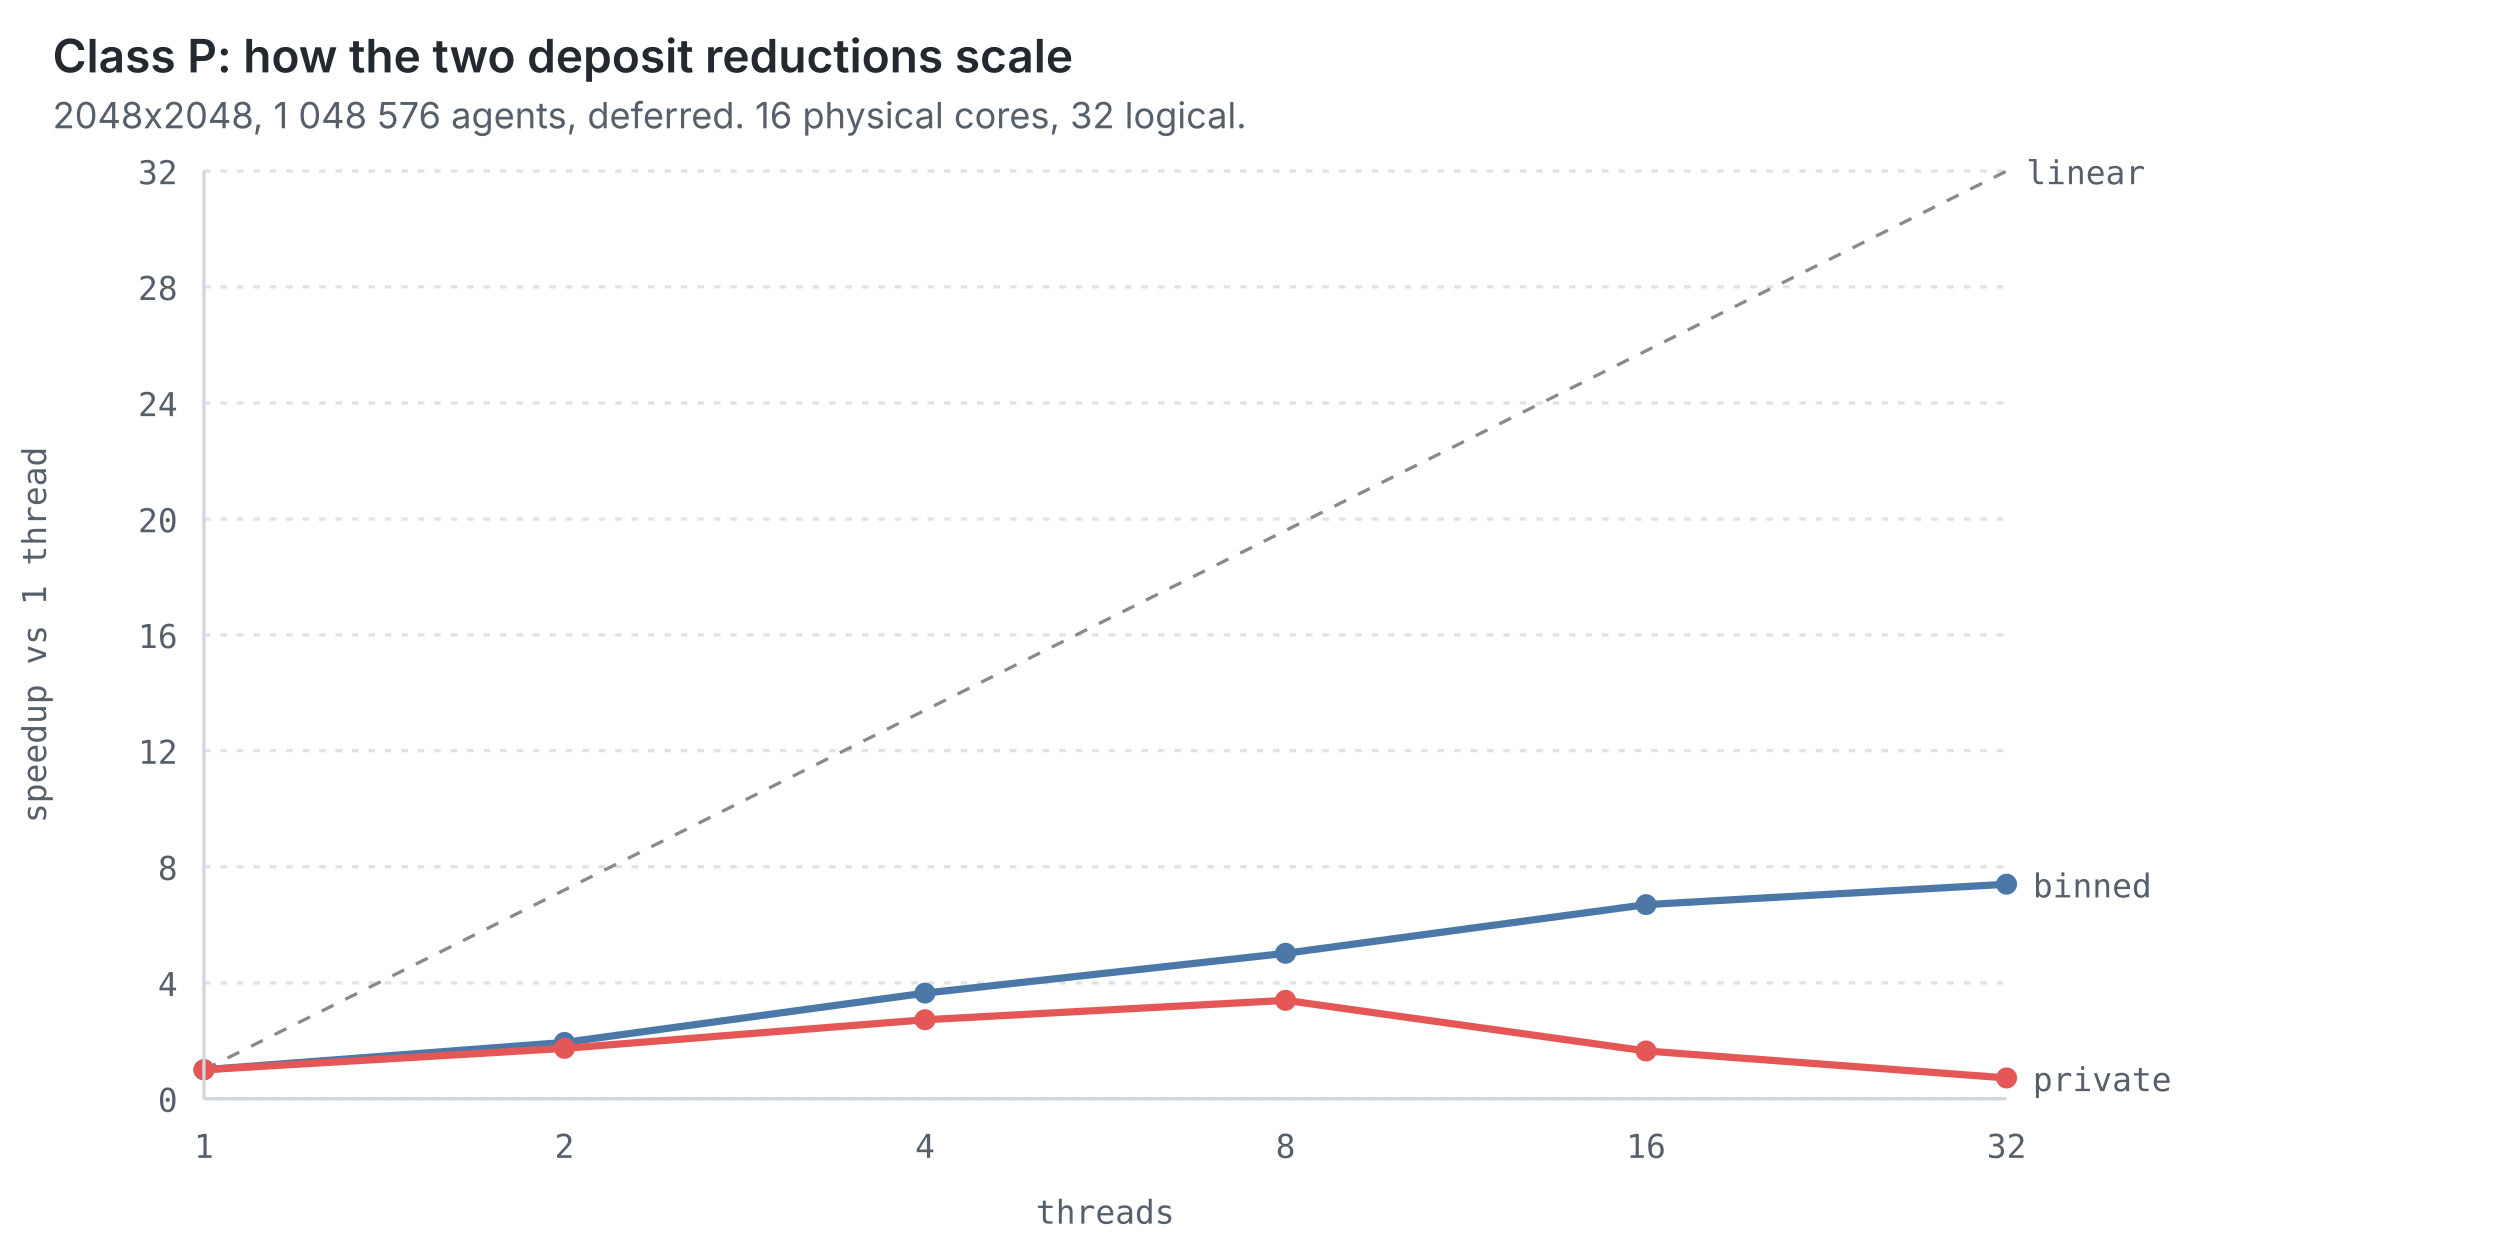
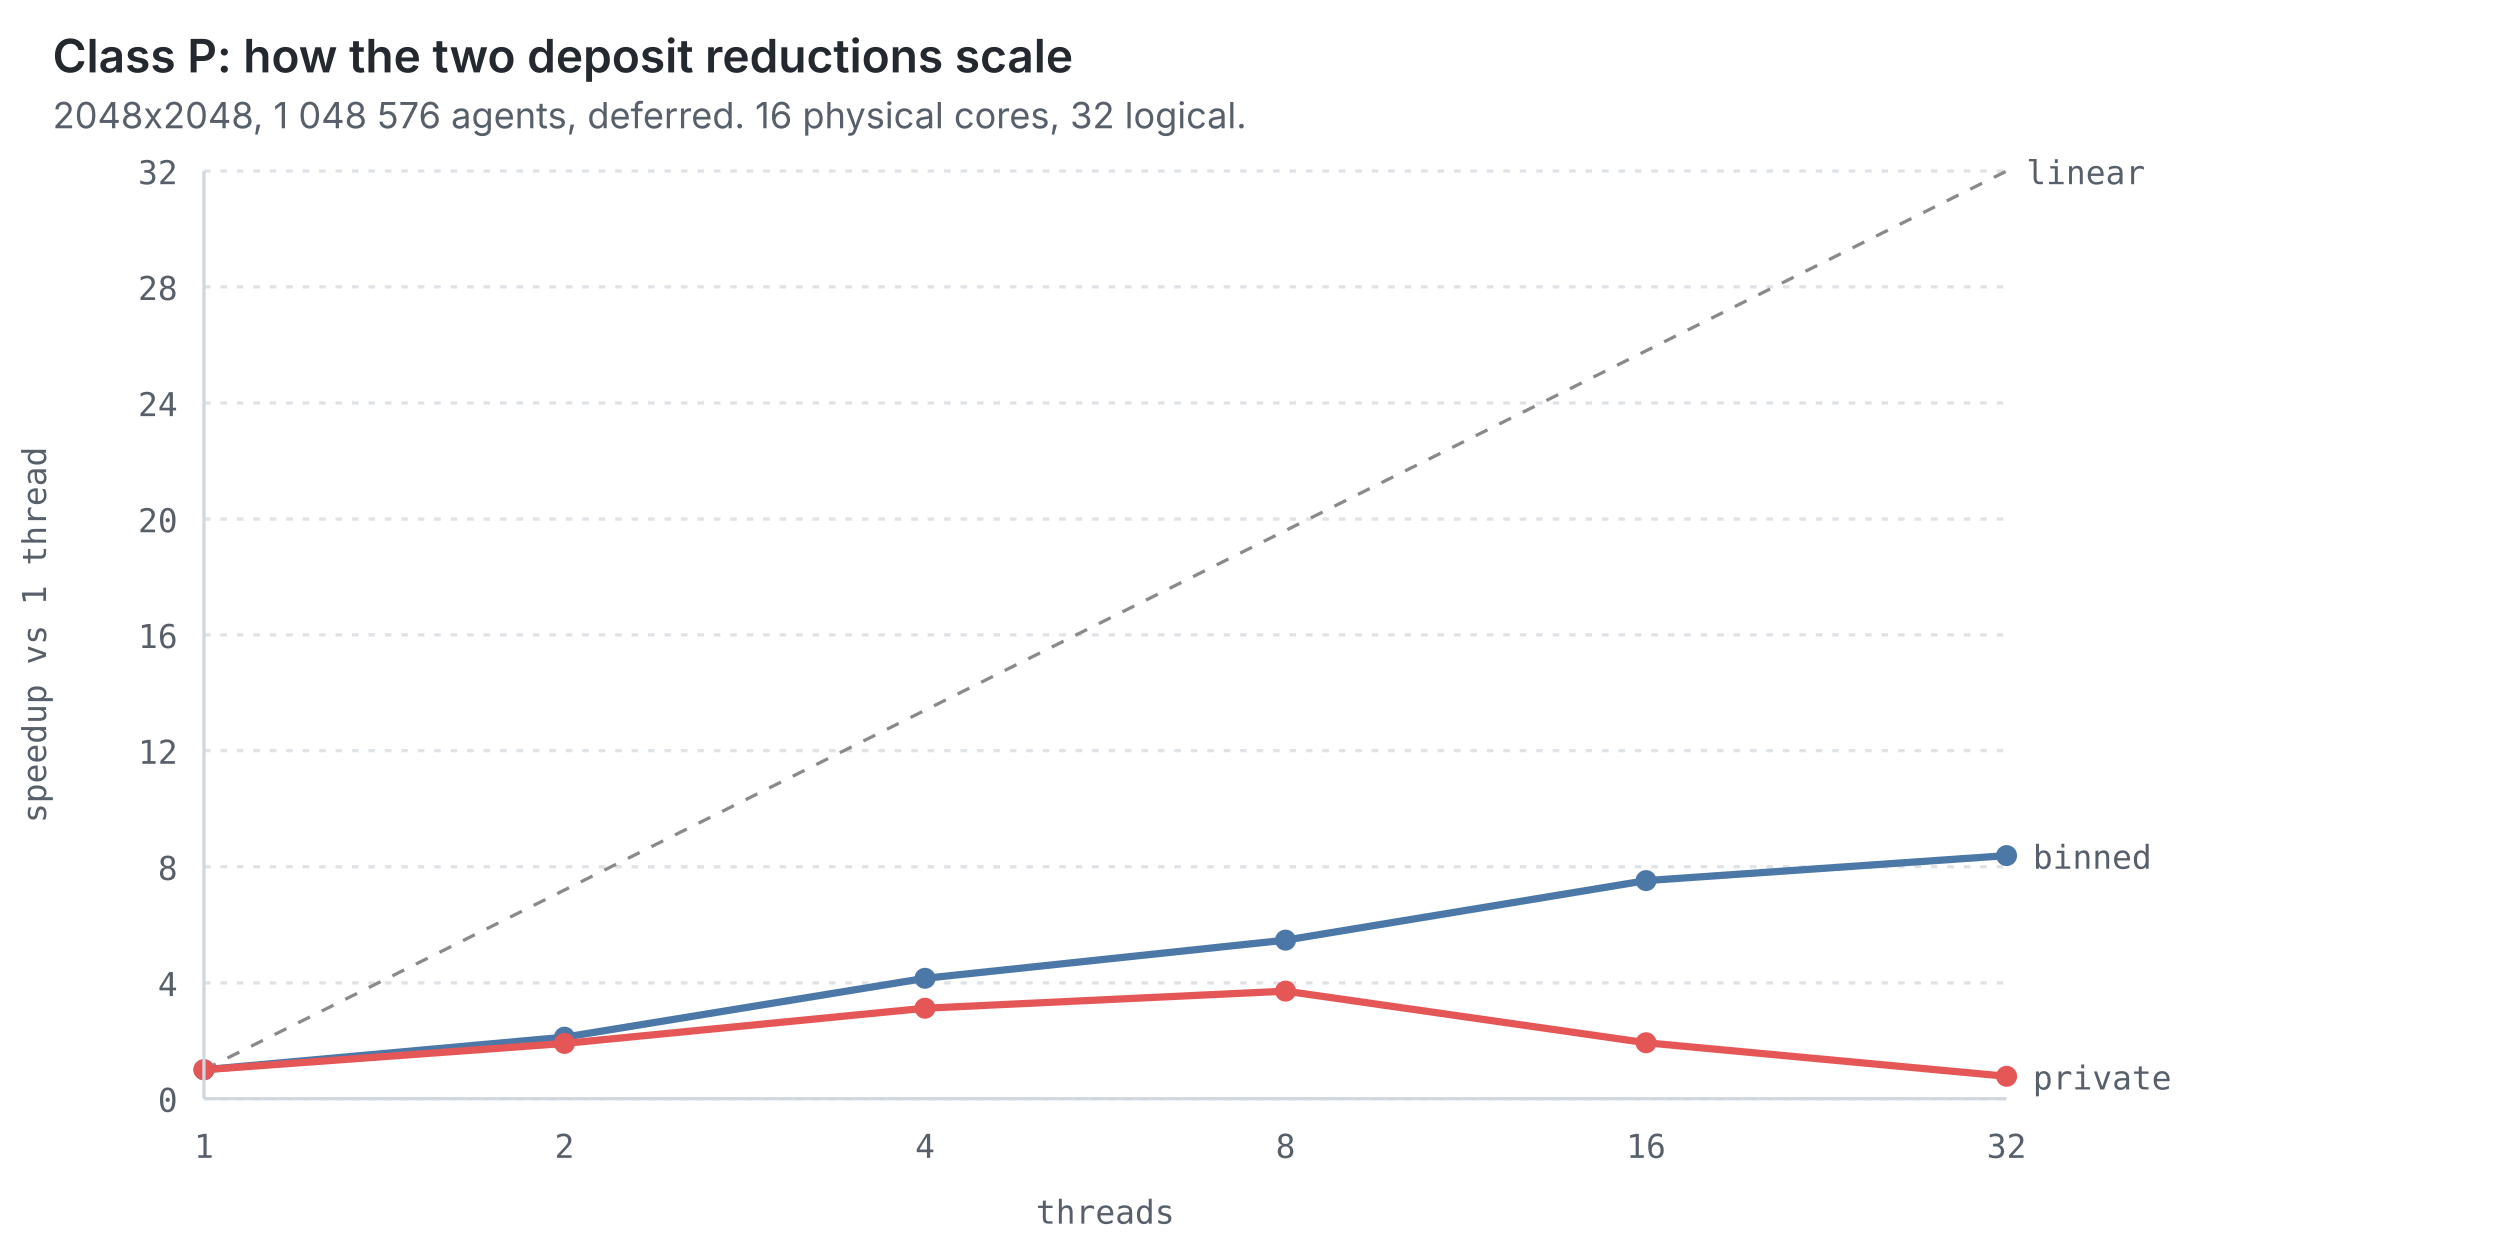
<svg xmlns="http://www.w3.org/2000/svg" viewBox="0 0 760 380" width="760" height="380" role="img" aria-label="Class P: how the two deposit reductions scale">
  <style>
    .bg    { fill: none; }
    .lbl   { fill: #24292f; font: 12px ui-monospace, "SF Mono", Menlo, monospace; }
    .lbl-s { fill: #57606a; font: 10px ui-monospace, "SF Mono", Menlo, monospace; }
    .ttl   { fill: #24292f; font: 600 14px -apple-system, "Segoe UI", sans-serif; }
    .sub   { fill: #57606a; font: 11px -apple-system, "Segoe UI", sans-serif; }
    .axis  { stroke: #d0d7de; stroke-width: 1; }
    .grid  { stroke: #d0d7de; stroke-width: 1; stroke-dasharray: 2 3; opacity: .7; }
    @media (prefers-color-scheme: dark) {
      .lbl   { fill: #e6edf3; }
      .lbl-s { fill: #9198a1; }
      .ttl   { fill: #e6edf3; }
      .sub   { fill: #9198a1; }
      .axis  { stroke: #3d444d; }
      .grid  { stroke: #3d444d; }
    }
  </style>
  <text x="16" y="22" class="ttl">Class P: how the two deposit reductions scale</text>
  <text x="16" y="39" class="sub">2048x2048, 1 048 576 agents, deferred. 16 physical cores, 32 logical.</text>
  <line x1="62" y1="334.0" x2="610" y2="334.0" class="grid" />
  <text x="54" y="338.0" class="lbl-s" text-anchor="end">0</text>
  <line x1="62" y1="298.8" x2="610" y2="298.8" class="grid" />
  <text x="54" y="302.8" class="lbl-s" text-anchor="end">4</text>
  <line x1="62" y1="263.5" x2="610" y2="263.5" class="grid" />
  <text x="54" y="267.5" class="lbl-s" text-anchor="end">8</text>
  <line x1="62" y1="228.2" x2="610" y2="228.2" class="grid" />
  <text x="54" y="232.2" class="lbl-s" text-anchor="end">12</text>
  <line x1="62" y1="193.0" x2="610" y2="193.0" class="grid" />
  <text x="54" y="197.0" class="lbl-s" text-anchor="end">16</text>
  <line x1="62" y1="157.8" x2="610" y2="157.8" class="grid" />
  <text x="54" y="161.8" class="lbl-s" text-anchor="end">20</text>
  <line x1="62" y1="122.5" x2="610" y2="122.5" class="grid" />
  <text x="54" y="126.5" class="lbl-s" text-anchor="end">24</text>
  <line x1="62" y1="87.2" x2="610" y2="87.2" class="grid" />
  <text x="54" y="91.2" class="lbl-s" text-anchor="end">28</text>
  <line x1="62" y1="52.0" x2="610" y2="52.0" class="grid" />
  <text x="54" y="56.0" class="lbl-s" text-anchor="end">32</text>
  <text x="62.0" y="352" class="lbl-s" text-anchor="middle">1</text>
  <text x="171.6" y="352" class="lbl-s" text-anchor="middle">2</text>
  <text x="281.2" y="352" class="lbl-s" text-anchor="middle">4</text>
  <text x="390.8" y="352" class="lbl-s" text-anchor="middle">8</text>
  <text x="500.4" y="352" class="lbl-s" text-anchor="middle">16</text>
  <text x="610.0" y="352" class="lbl-s" text-anchor="middle">32</text>
  <polyline points="62.0,325.2 610.0,52.0" fill="none" stroke="#8a8a8a" stroke-width="1" stroke-dasharray="4 4" />
  <text x="616.0" y="56.0" class="lbl-s">linear</text>
-   <polyline points="62.0,325.2 171.6,316.9 281.2,301.9 390.8,289.8 500.4,275.0 610.0,268.8" fill="none" stroke="#4c78a8" stroke-width="2.2" stroke-linejoin="round" />
+   <polyline points="62.0,325.2 171.6,315.3 281.2,297.4 390.8,285.8 500.4,267.7 610.0,260.1" fill="none" stroke="#4c78a8" stroke-width="2.2" stroke-linejoin="round" />
  <circle cx="62.0" cy="325.2" r="3.2" fill="#4c78a8" />
-   <circle cx="171.6" cy="316.9" r="3.2" fill="#4c78a8" />
-   <circle cx="281.2" cy="301.9" r="3.2" fill="#4c78a8" />
-   <circle cx="390.8" cy="289.8" r="3.2" fill="#4c78a8" />
-   <circle cx="500.4" cy="275.0" r="3.2" fill="#4c78a8" />
-   <circle cx="610.0" cy="268.8" r="3.2" fill="#4c78a8" />
-   <text x="618.0" y="272.8" class="lbl-s" fill="#4c78a8">binned</text>
-   <polyline points="62.0,325.2 171.6,318.7 281.2,310.0 390.8,304.1 500.4,319.5 610.0,327.7" fill="none" stroke="#e45756" stroke-width="2.2" stroke-linejoin="round" />
+   <circle cx="171.6" cy="315.3" r="3.2" fill="#4c78a8" />
+   <circle cx="281.2" cy="297.4" r="3.2" fill="#4c78a8" />
+   <circle cx="390.8" cy="285.8" r="3.2" fill="#4c78a8" />
+   <circle cx="500.4" cy="267.7" r="3.2" fill="#4c78a8" />
+   <circle cx="610.0" cy="260.1" r="3.2" fill="#4c78a8" />
+   <text x="618.0" y="264.1" class="lbl-s" fill="#4c78a8">binned</text>
+   <polyline points="62.0,325.2 171.6,317.2 281.2,306.5 390.8,301.3 500.4,317.0 610.0,327.2" fill="none" stroke="#e45756" stroke-width="2.2" stroke-linejoin="round" />
  <circle cx="62.0" cy="325.2" r="3.2" fill="#e45756" />
-   <circle cx="171.6" cy="318.7" r="3.2" fill="#e45756" />
-   <circle cx="281.2" cy="310.0" r="3.2" fill="#e45756" />
-   <circle cx="390.8" cy="304.1" r="3.2" fill="#e45756" />
-   <circle cx="500.4" cy="319.5" r="3.2" fill="#e45756" />
-   <circle cx="610.0" cy="327.7" r="3.2" fill="#e45756" />
-   <text x="618.0" y="331.7" class="lbl-s" fill="#e45756">private</text>
+   <circle cx="171.6" cy="317.2" r="3.2" fill="#e45756" />
+   <circle cx="281.2" cy="306.5" r="3.2" fill="#e45756" />
+   <circle cx="390.8" cy="301.3" r="3.2" fill="#e45756" />
+   <circle cx="500.4" cy="317.0" r="3.2" fill="#e45756" />
+   <circle cx="610.0" cy="327.2" r="3.2" fill="#e45756" />
+   <text x="618.0" y="331.2" class="lbl-s" fill="#e45756">private</text>
  <line x1="62" y1="52" x2="62" y2="334" class="axis" />
  <line x1="62" y1="334" x2="610" y2="334" class="axis" />
  <text x="336" y="372" class="lbl-s" text-anchor="middle">threads</text>
  <text x="14" y="193" class="lbl-s" transform="rotate(-90 14 193)" text-anchor="middle">speedup vs 1 thread</text>
</svg>
